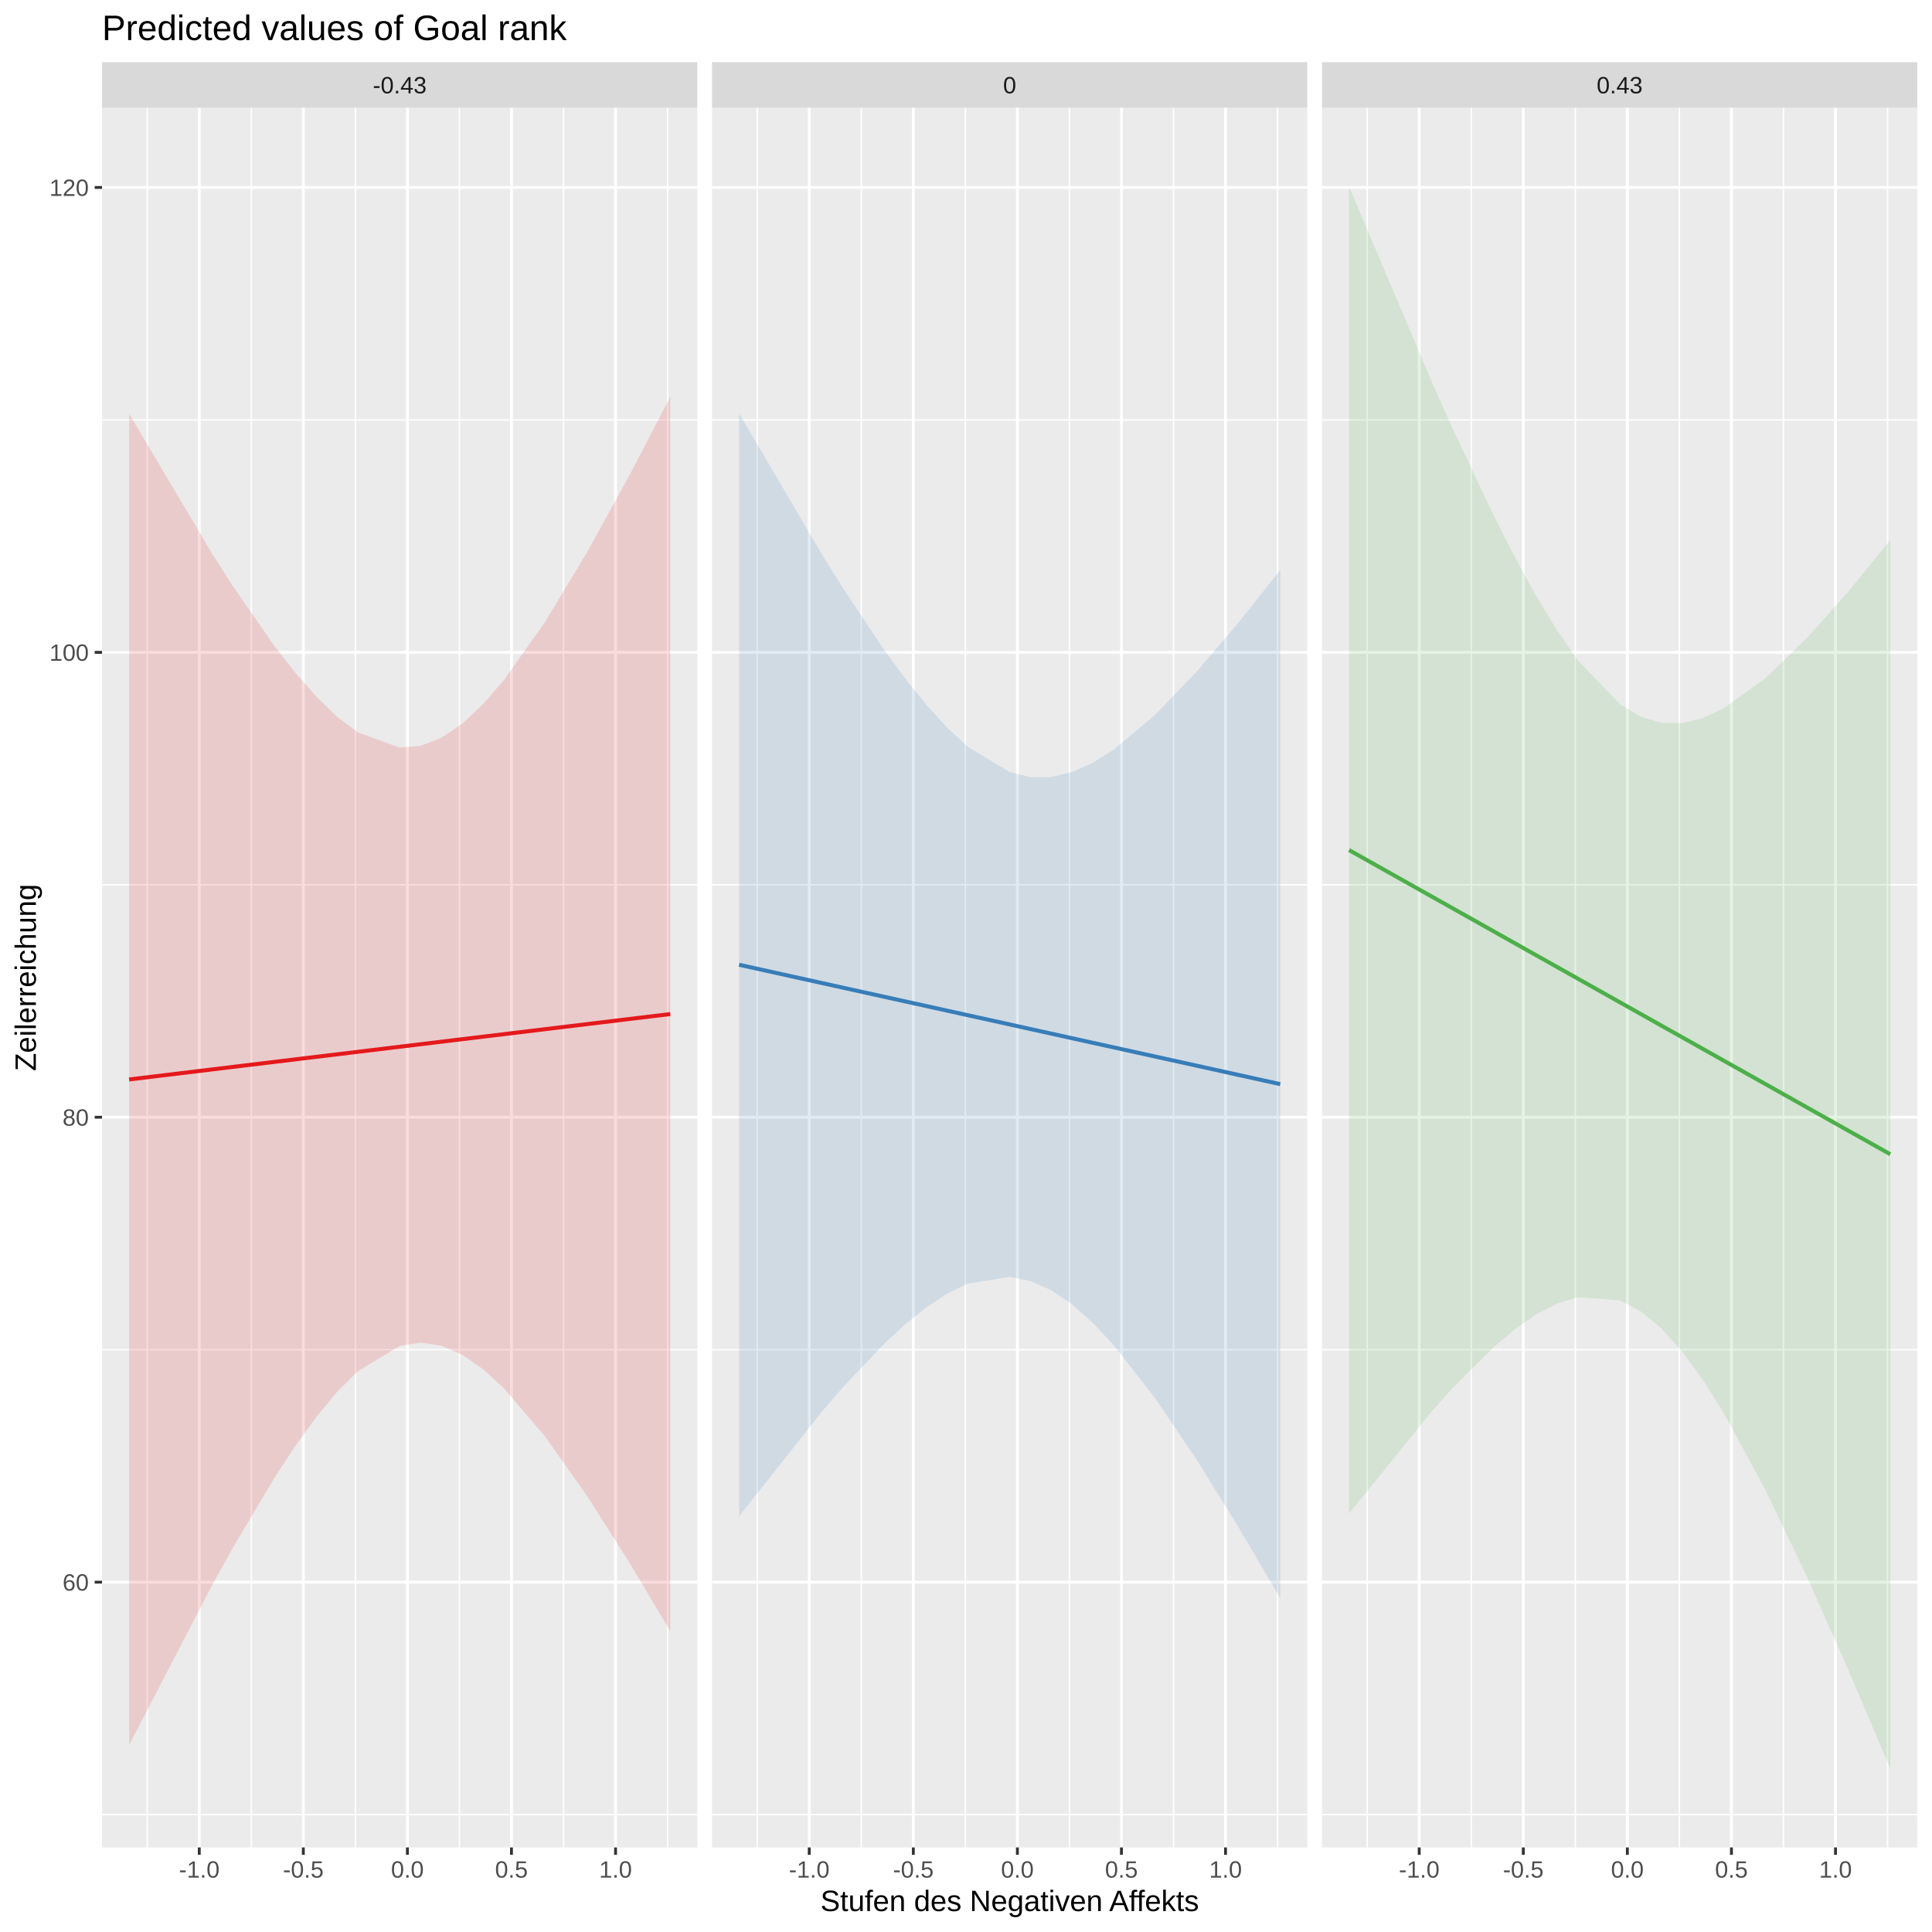
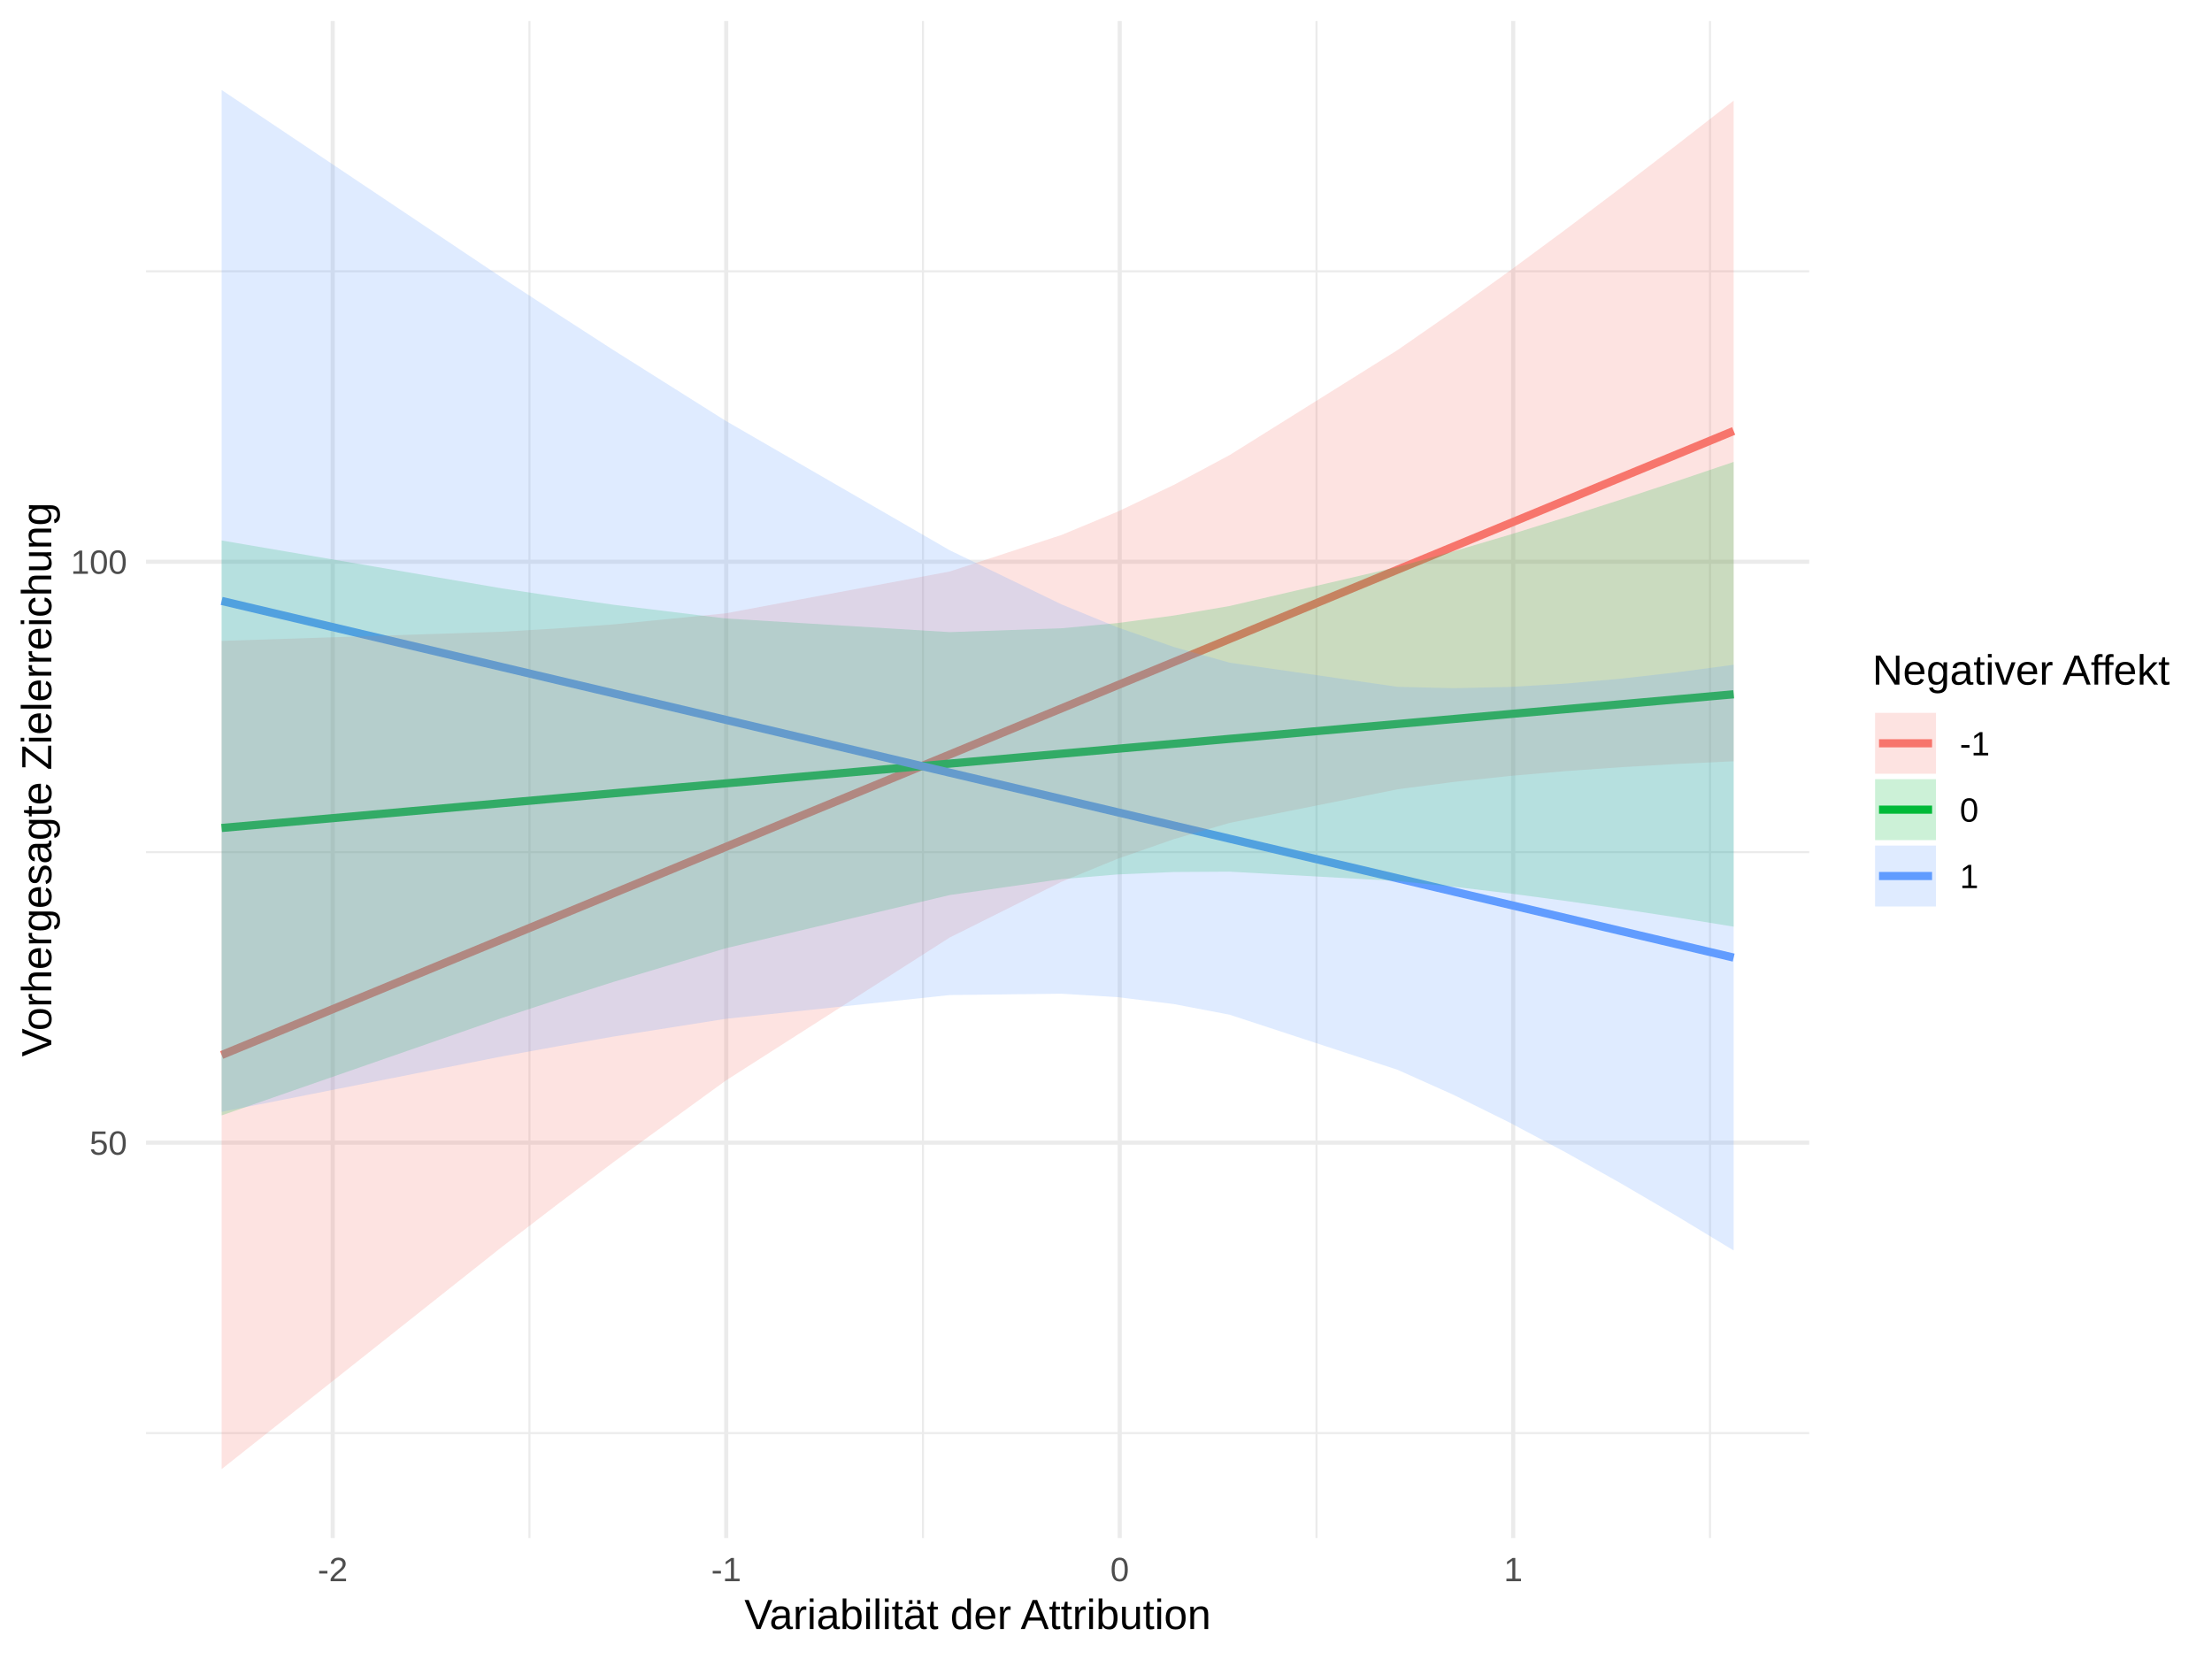
- <svg xmlns="http://www.w3.org/2000/svg" class="svglite" width="720.00pt" height="720.00pt" viewBox="0 0 720.00 720.00">
+ <svg xmlns="http://www.w3.org/2000/svg" class="svglite" width="576.00pt" height="432.00pt" viewBox="0 0 576.00 432.00">
  <defs>
    <style type="text/css">
    .svglite line, .svglite polyline, .svglite polygon, .svglite path, .svglite rect, .svglite circle {
      fill: none;
      stroke: #000000;
      stroke-linecap: round;
      stroke-linejoin: round;
      stroke-miterlimit: 10.00;
    }
    .svglite text {
      white-space: pre;
    }
  </style>
  </defs>
  <rect width="100%" height="100%" style="stroke: none; fill: #FFFFFF;" />
  <defs>
-     <clipPath id="cpMC4wMHw3MjAuMDB8MC4wMHw3MjAuMDA=">
-       <rect x="0.00" y="0.00" width="720.00" height="720.00" />
+     <clipPath id="cpMC4wMHw1NzYuMDB8MC4wMHw0MzIuMDA=">
+       <rect x="0.00" y="0.00" width="576.00" height="432.00" />
    </clipPath>
  </defs>
-   <g clip-path="url(#cpMC4wMHw3MjAuMDB8MC4wMHw3MjAuMDA=)">
-     <rect x="0.00" y="0.00" width="720.00" height="720.00" style="stroke-width: 1.07; stroke: #FFFFFF; fill: #FFFFFF;" />
-   </g>
+   <g clip-path="url(#cpMC4wMHw1NzYuMDB8MC4wMHw0MzIuMDA=)">
+ </g>
  <defs>
-     <clipPath id="cpMzguMDN8MjU5Ljg4fDQwLjA5fDY4OC41MA==">
-       <rect x="38.03" y="40.09" width="221.84" height="648.41" />
+     <clipPath id="cpMzguMDN8NDcxLjEyfDUuNDh8NDAwLjUw">
+       <rect x="38.03" y="5.48" width="433.09" height="395.02" />
    </clipPath>
  </defs>
-   <g clip-path="url(#cpMzguMDN8MjU5Ljg4fDQwLjA5fDY4OC41MA==)">
-     <rect x="38.03" y="40.09" width="221.84" height="648.41" style="stroke-width: 1.07; stroke: none; fill: #EBEBEB;" />
-     <polyline points="38.03,676.24 259.88,676.24 " style="stroke-width: 0.53; stroke: #FFFFFF; stroke-linecap: butt;" />
-     <polyline points="38.03,502.99 259.88,502.99 " style="stroke-width: 0.53; stroke: #FFFFFF; stroke-linecap: butt;" />
-     <polyline points="38.03,329.74 259.88,329.74 " style="stroke-width: 0.53; stroke: #FFFFFF; stroke-linecap: butt;" />
-     <polyline points="38.03,156.49 259.88,156.49 " style="stroke-width: 0.53; stroke: #FFFFFF; stroke-linecap: butt;" />
-     <polyline points="54.87,688.50 54.87,40.09 " style="stroke-width: 0.53; stroke: #FFFFFF; stroke-linecap: butt;" />
-     <polyline points="93.65,688.50 93.65,40.09 " style="stroke-width: 0.53; stroke: #FFFFFF; stroke-linecap: butt;" />
-     <polyline points="132.44,688.50 132.44,40.09 " style="stroke-width: 0.53; stroke: #FFFFFF; stroke-linecap: butt;" />
-     <polyline points="171.22,688.50 171.22,40.09 " style="stroke-width: 0.53; stroke: #FFFFFF; stroke-linecap: butt;" />
-     <polyline points="210.00,688.50 210.00,40.09 " style="stroke-width: 0.53; stroke: #FFFFFF; stroke-linecap: butt;" />
-     <polyline points="248.79,688.50 248.79,40.09 " style="stroke-width: 0.53; stroke: #FFFFFF; stroke-linecap: butt;" />
-     <polyline points="38.03,589.62 259.88,589.62 " style="stroke-width: 1.07; stroke: #FFFFFF; stroke-linecap: butt;" />
-     <polyline points="38.03,416.36 259.88,416.36 " style="stroke-width: 1.07; stroke: #FFFFFF; stroke-linecap: butt;" />
-     <polyline points="38.03,243.11 259.88,243.11 " style="stroke-width: 1.07; stroke: #FFFFFF; stroke-linecap: butt;" />
-     <polyline points="38.03,69.86 259.88,69.86 " style="stroke-width: 1.07; stroke: #FFFFFF; stroke-linecap: butt;" />
-     <polyline points="74.26,688.50 74.26,40.09 " style="stroke-width: 1.07; stroke: #FFFFFF; stroke-linecap: butt;" />
-     <polyline points="113.04,688.50 113.04,40.09 " style="stroke-width: 1.07; stroke: #FFFFFF; stroke-linecap: butt;" />
-     <polyline points="151.83,688.50 151.83,40.09 " style="stroke-width: 1.07; stroke: #FFFFFF; stroke-linecap: butt;" />
-     <polyline points="190.61,688.50 190.61,40.09 " style="stroke-width: 1.07; stroke: #FFFFFF; stroke-linecap: butt;" />
-     <polyline points="229.40,688.50 229.40,40.09 " style="stroke-width: 1.07; stroke: #FFFFFF; stroke-linecap: butt;" />
-     <polyline points="48.12,402.28 79.14,398.53 86.90,397.59 102.41,395.72 110.17,394.78 117.93,393.84 125.68,392.91 133.44,391.97 148.96,390.09 156.71,389.16 164.47,388.22 172.23,387.28 179.98,386.34 187.74,385.41 203.25,383.53 218.77,381.66 234.28,379.78 249.79,377.91 " style="stroke-width: 1.49; stroke: #E41A1C; stroke-linecap: butt;" />
-     <polygon points="48.12,154.22 79.14,206.47 86.90,218.57 102.41,240.91 110.17,250.84 117.93,259.67 125.68,267.15 133.44,272.98 148.96,278.58 156.71,277.95 164.47,274.95 172.23,269.71 179.98,262.46 187.74,253.50 203.25,231.56 218.77,205.83 234.28,177.67 249.79,147.89 249.79,607.92 234.28,581.90 218.77,557.48 203.25,535.51 187.74,517.32 179.98,510.23 172.23,504.86 164.47,501.49 156.71,500.37 148.96,501.60 133.44,510.96 125.68,518.66 117.93,528.01 110.17,538.72 102.41,550.53 86.90,576.62 79.14,590.59 48.12,650.34 " style="stroke-width: 0.00; stroke: none; stroke-linecap: butt; fill: #E41A1C; fill-opacity: 0.15;" />
-     <polyline points="48.12,154.22 79.14,206.47 86.90,218.57 102.41,240.91 110.17,250.84 117.93,259.67 125.68,267.15 133.44,272.98 148.96,278.58 156.71,277.95 164.47,274.95 172.23,269.71 179.98,262.46 187.74,253.50 203.25,231.56 218.77,205.83 234.28,177.67 249.79,147.89 " style="stroke-width: 1.07; stroke: none; stroke-linecap: butt;" />
-     <polyline points="249.79,607.92 234.28,581.90 218.77,557.48 203.25,535.51 187.74,517.32 179.98,510.23 172.23,504.86 164.47,501.49 156.71,500.37 148.96,501.60 133.44,510.96 125.68,518.66 117.93,528.01 110.17,538.72 102.41,550.53 86.90,576.62 79.14,590.59 48.12,650.34 " style="stroke-width: 1.07; stroke: none; stroke-linecap: butt;" />
+   <g clip-path="url(#cpMzguMDN8NDcxLjEyfDUuNDh8NDAwLjUw)">
+     <polyline points="38.03,373.17 471.12,373.17 " style="stroke-width: 0.53; stroke: #EBEBEB; stroke-linecap: butt;" />
+     <polyline points="38.03,221.90 471.12,221.90 " style="stroke-width: 0.53; stroke: #EBEBEB; stroke-linecap: butt;" />
+     <polyline points="38.03,70.64 471.12,70.64 " style="stroke-width: 0.53; stroke: #EBEBEB; stroke-linecap: butt;" />
+     <polyline points="137.87,400.50 137.87,5.48 " style="stroke-width: 0.53; stroke: #EBEBEB; stroke-linecap: butt;" />
+     <polyline points="240.34,400.50 240.34,5.48 " style="stroke-width: 0.53; stroke: #EBEBEB; stroke-linecap: butt;" />
+     <polyline points="342.81,400.50 342.81,5.48 " style="stroke-width: 0.53; stroke: #EBEBEB; stroke-linecap: butt;" />
+     <polyline points="445.28,400.50 445.28,5.48 " style="stroke-width: 0.53; stroke: #EBEBEB; stroke-linecap: butt;" />
+     <polyline points="38.03,297.54 471.12,297.54 " style="stroke-width: 1.07; stroke: #EBEBEB; stroke-linecap: butt;" />
+     <polyline points="38.03,146.27 471.12,146.27 " style="stroke-width: 1.07; stroke: #EBEBEB; stroke-linecap: butt;" />
+     <polyline points="86.64,400.50 86.64,5.48 " style="stroke-width: 1.07; stroke: #EBEBEB; stroke-linecap: butt;" />
+     <polyline points="189.11,400.50 189.11,5.48 " style="stroke-width: 1.07; stroke: #EBEBEB; stroke-linecap: butt;" />
+     <polyline points="291.57,400.50 291.57,5.48 " style="stroke-width: 1.07; stroke: #EBEBEB; stroke-linecap: butt;" />
+     <polyline points="394.04,400.50 394.04,5.48 " style="stroke-width: 1.07; stroke: #EBEBEB; stroke-linecap: butt;" />
+     <polyline points="57.72,274.72 130.63,244.63 145.21,238.61 159.79,232.59 188.96,220.55 247.29,196.48 276.45,184.44 291.03,178.42 305.62,172.40 320.20,166.38 363.94,148.33 378.53,142.31 393.11,136.29 407.69,130.27 422.27,124.25 436.86,118.24 451.44,112.22 " style="stroke-width: 2.13; stroke: #F8766D; stroke-linecap: butt;" />
+     <polyline points="57.72,215.60 130.63,209.15 145.21,207.86 159.79,206.57 188.96,203.99 247.29,198.84 276.45,196.26 291.03,194.97 305.62,193.68 320.20,192.39 363.94,188.52 378.53,187.23 393.11,185.94 407.69,184.66 422.27,183.37 436.86,182.08 451.44,180.79 " style="stroke-width: 2.13; stroke: #00BA38; stroke-linecap: butt;" />
+     <polyline points="57.72,156.48 130.63,173.68 145.21,177.12 159.79,180.56 188.96,187.44 247.29,201.20 276.45,208.08 291.03,211.52 305.62,214.96 320.20,218.40 363.94,228.72 378.53,232.16 393.11,235.60 407.69,239.04 422.27,242.48 436.86,245.92 451.44,249.36 " style="stroke-width: 2.13; stroke: #619CFF; stroke-linecap: butt;" />
+     <polygon points="57.72,166.89 130.63,164.50 145.21,163.64 159.79,162.59 188.96,159.71 247.29,148.82 276.45,139.29 291.03,133.23 305.62,126.28 320.20,118.50 363.94,91.14 378.53,81.01 393.11,70.53 407.69,59.75 422.27,48.75 436.86,37.55 451.44,26.20 451.44,198.23 436.86,198.92 422.27,199.76 407.69,200.79 393.11,202.06 378.53,203.61 363.94,205.52 320.20,214.27 305.62,218.53 291.03,223.62 276.45,229.59 247.29,244.13 188.96,281.40 159.79,302.59 145.21,313.57 130.63,324.75 57.72,382.55 " style="stroke-width: 0.00; stroke: none; stroke-linecap: butt; fill: #F8766D; fill-opacity: 0.20;" />
+     <polyline points="57.72,166.89 130.63,164.50 145.21,163.64 159.79,162.59 188.96,159.71 247.29,148.82 276.45,139.29 291.03,133.23 305.62,126.28 320.20,118.50 363.94,91.14 378.53,81.01 393.11,70.53 407.69,59.75 422.27,48.75 436.86,37.55 451.44,26.20 " style="stroke-width: 1.07; stroke: none; stroke-linecap: butt;" />
+     <polyline points="451.44,198.23 436.86,198.92 422.27,199.76 407.69,200.79 393.11,202.06 378.53,203.61 363.94,205.52 320.20,214.27 305.62,218.53 291.03,223.62 276.45,229.59 247.29,244.13 188.96,281.40 159.79,302.59 145.21,313.57 130.63,324.75 57.72,382.55 " style="stroke-width: 1.07; stroke: none; stroke-linecap: butt;" />
+     <polygon points="57.72,140.74 130.63,153.20 145.21,155.41 159.79,157.48 188.96,161.05 247.29,164.60 276.45,163.60 291.03,162.24 305.62,160.29 320.20,157.80 363.94,147.63 378.53,143.55 393.11,139.24 407.69,134.71 422.27,130.03 436.86,125.21 451.44,120.28 451.44,241.30 436.86,238.94 422.27,236.70 407.69,234.60 393.11,232.65 378.53,230.91 363.94,229.42 320.20,226.98 305.62,227.07 291.03,227.70 276.45,228.92 247.29,233.07 188.96,246.93 159.79,255.67 145.21,260.31 130.63,265.10 57.72,290.45 " style="stroke-width: 0.00; stroke: none; stroke-linecap: butt; fill: #00BA38; fill-opacity: 0.20;" />
+     <polyline points="57.72,140.74 130.63,153.20 145.21,155.41 159.79,157.48 188.96,161.05 247.29,164.60 276.45,163.60 291.03,162.24 305.62,160.29 320.20,157.80 363.94,147.63 378.53,143.55 393.11,139.24 407.69,134.71 422.27,130.03 436.86,125.21 451.44,120.28 " style="stroke-width: 1.07; stroke: none; stroke-linecap: butt;" />
+     <polyline points="451.44,241.30 436.86,238.94 422.27,236.70 407.69,234.60 393.11,232.65 378.53,230.91 363.94,229.42 320.20,226.98 305.62,227.07 291.03,227.70 276.45,228.92 247.29,233.07 188.96,246.93 159.79,255.67 145.21,260.31 130.63,265.10 57.72,290.45 " style="stroke-width: 1.07; stroke: none; stroke-linecap: butt;" />
+     <polygon points="57.72,23.44 130.63,72.25 145.21,81.78 159.79,91.20 188.96,109.58 247.29,143.28 276.45,157.40 291.03,163.37 305.62,168.46 320.20,172.56 363.94,178.85 378.53,179.20 393.11,178.88 407.69,178.01 422.27,176.70 436.86,175.04 451.44,173.10 451.44,325.62 436.86,316.80 422.27,308.26 407.69,300.07 393.11,292.32 378.53,285.11 363.94,278.58 320.20,264.23 305.62,261.45 291.03,259.66 276.45,258.76 247.29,259.11 188.96,265.30 159.79,269.91 145.21,272.45 130.63,275.10 57.72,289.52 " style="stroke-width: 0.00; stroke: none; stroke-linecap: butt; fill: #619CFF; fill-opacity: 0.20;" />
+     <polyline points="57.72,23.44 130.63,72.25 145.21,81.78 159.79,91.20 188.96,109.58 247.29,143.28 276.45,157.40 291.03,163.37 305.62,168.46 320.20,172.56 363.94,178.85 378.53,179.20 393.11,178.88 407.69,178.01 422.27,176.70 436.86,175.04 451.44,173.10 " style="stroke-width: 1.07; stroke: none; stroke-linecap: butt;" />
+     <polyline points="451.44,325.62 436.86,316.80 422.27,308.26 407.69,300.07 393.11,292.32 378.53,285.11 363.94,278.58 320.20,264.23 305.62,261.45 291.03,259.66 276.45,258.76 247.29,259.11 188.96,265.30 159.79,269.91 145.21,272.45 130.63,275.10 57.72,289.52 " style="stroke-width: 1.07; stroke: none; stroke-linecap: butt;" />
  </g>
-   <g clip-path="url(#cpMC4wMHw3MjAuMDB8MC4wMHw3MjAuMDA=)">
- </g>
-   <defs>
-     <clipPath id="cpMjY1LjM2fDQ4Ny4yMHw0MC4wOXw2ODguNTA=">
-       <rect x="265.36" y="40.09" width="221.84" height="648.41" />
-     </clipPath>
-   </defs>
-   <g clip-path="url(#cpMjY1LjM2fDQ4Ny4yMHw0MC4wOXw2ODguNTA=)">
-     <rect x="265.36" y="40.09" width="221.84" height="648.41" style="stroke-width: 1.07; stroke: none; fill: #EBEBEB;" />
-     <polyline points="265.36,676.24 487.20,676.24 " style="stroke-width: 0.53; stroke: #FFFFFF; stroke-linecap: butt;" />
-     <polyline points="265.36,502.99 487.20,502.99 " style="stroke-width: 0.53; stroke: #FFFFFF; stroke-linecap: butt;" />
-     <polyline points="265.36,329.74 487.20,329.74 " style="stroke-width: 0.53; stroke: #FFFFFF; stroke-linecap: butt;" />
-     <polyline points="265.36,156.49 487.20,156.49 " style="stroke-width: 0.53; stroke: #FFFFFF; stroke-linecap: butt;" />
-     <polyline points="282.19,688.50 282.19,40.09 " style="stroke-width: 0.53; stroke: #FFFFFF; stroke-linecap: butt;" />
-     <polyline points="320.97,688.50 320.97,40.09 " style="stroke-width: 0.53; stroke: #FFFFFF; stroke-linecap: butt;" />
-     <polyline points="359.76,688.50 359.76,40.09 " style="stroke-width: 0.53; stroke: #FFFFFF; stroke-linecap: butt;" />
-     <polyline points="398.54,688.50 398.54,40.09 " style="stroke-width: 0.53; stroke: #FFFFFF; stroke-linecap: butt;" />
-     <polyline points="437.33,688.50 437.33,40.09 " style="stroke-width: 0.53; stroke: #FFFFFF; stroke-linecap: butt;" />
-     <polyline points="476.11,688.50 476.11,40.09 " style="stroke-width: 0.53; stroke: #FFFFFF; stroke-linecap: butt;" />
-     <polyline points="265.36,589.62 487.20,589.62 " style="stroke-width: 1.07; stroke: #FFFFFF; stroke-linecap: butt;" />
-     <polyline points="265.36,416.36 487.20,416.36 " style="stroke-width: 1.07; stroke: #FFFFFF; stroke-linecap: butt;" />
-     <polyline points="265.36,243.11 487.20,243.11 " style="stroke-width: 1.07; stroke: #FFFFFF; stroke-linecap: butt;" />
-     <polyline points="265.36,69.86 487.20,69.86 " style="stroke-width: 1.07; stroke: #FFFFFF; stroke-linecap: butt;" />
-     <polyline points="301.58,688.50 301.58,40.09 " style="stroke-width: 1.07; stroke: #FFFFFF; stroke-linecap: butt;" />
-     <polyline points="340.37,688.50 340.37,40.09 " style="stroke-width: 1.07; stroke: #FFFFFF; stroke-linecap: butt;" />
-     <polyline points="379.15,688.50 379.15,40.09 " style="stroke-width: 1.07; stroke: #FFFFFF; stroke-linecap: butt;" />
-     <polyline points="417.93,688.50 417.93,40.09 " style="stroke-width: 1.07; stroke: #FFFFFF; stroke-linecap: butt;" />
-     <polyline points="456.72,688.50 456.72,40.09 " style="stroke-width: 1.07; stroke: #FFFFFF; stroke-linecap: butt;" />
-     <polyline points="275.44,359.54 306.47,366.39 314.22,368.10 329.74,371.52 337.49,373.23 345.25,374.94 353.01,376.65 360.76,378.36 376.28,381.78 384.03,383.50 391.79,385.21 399.55,386.92 407.30,388.63 415.06,390.34 430.57,393.76 446.09,397.18 461.60,400.61 477.11,404.03 " style="stroke-width: 1.49; stroke: #377EB8; stroke-linecap: butt;" />
-     <polygon points="275.44,154.03 306.47,206.90 314.22,219.29 329.74,242.51 337.49,253.07 345.25,262.71 353.01,271.23 360.76,278.38 376.28,287.73 384.03,289.60 391.79,289.57 399.55,287.71 407.30,284.24 415.06,279.36 430.57,266.32 446.09,250.15 461.60,231.96 477.11,212.41 477.11,595.65 461.60,569.26 446.09,544.21 430.57,521.21 415.06,501.32 407.30,493.02 399.55,486.12 391.79,480.85 384.03,477.39 376.28,475.84 360.76,478.34 353.01,482.07 345.25,487.17 337.49,493.39 329.74,500.53 314.22,516.90 306.47,525.87 275.44,565.05 " style="stroke-width: 0.00; stroke: none; stroke-linecap: butt; fill: #377EB8; fill-opacity: 0.15;" />
-     <polyline points="275.44,154.03 306.47,206.90 314.22,219.29 329.74,242.51 337.49,253.07 345.25,262.71 353.01,271.23 360.76,278.38 376.28,287.73 384.03,289.60 391.79,289.57 399.55,287.71 407.30,284.24 415.06,279.36 430.57,266.32 446.09,250.15 461.60,231.96 477.11,212.41 " style="stroke-width: 1.07; stroke: none; stroke-linecap: butt;" />
-     <polyline points="477.11,595.65 461.60,569.26 446.09,544.21 430.57,521.21 415.06,501.32 407.30,493.02 399.55,486.12 391.79,480.85 384.03,477.39 376.28,475.84 360.76,478.34 353.01,482.07 345.25,487.17 337.49,493.39 329.74,500.53 314.22,516.90 306.47,525.87 275.44,565.05 " style="stroke-width: 1.07; stroke: none; stroke-linecap: butt;" />
-   </g>
-   <g clip-path="url(#cpMC4wMHw3MjAuMDB8MC4wMHw3MjAuMDA=)">
- </g>
-   <defs>
-     <clipPath id="cpNDkyLjY4fDcxNC41Mnw0MC4wOXw2ODguNTA=">
-       <rect x="492.68" y="40.09" width="221.84" height="648.41" />
-     </clipPath>
-   </defs>
-   <g clip-path="url(#cpNDkyLjY4fDcxNC41Mnw0MC4wOXw2ODguNTA=)">
-     <rect x="492.68" y="40.09" width="221.84" height="648.41" style="stroke-width: 1.07; stroke: none; fill: #EBEBEB;" />
-     <polyline points="492.68,676.24 714.52,676.24 " style="stroke-width: 0.53; stroke: #FFFFFF; stroke-linecap: butt;" />
-     <polyline points="492.68,502.99 714.52,502.99 " style="stroke-width: 0.53; stroke: #FFFFFF; stroke-linecap: butt;" />
-     <polyline points="492.68,329.74 714.52,329.74 " style="stroke-width: 0.53; stroke: #FFFFFF; stroke-linecap: butt;" />
-     <polyline points="492.68,156.49 714.52,156.49 " style="stroke-width: 0.53; stroke: #FFFFFF; stroke-linecap: butt;" />
-     <polyline points="509.51,688.50 509.51,40.09 " style="stroke-width: 0.53; stroke: #FFFFFF; stroke-linecap: butt;" />
-     <polyline points="548.30,688.50 548.30,40.09 " style="stroke-width: 0.53; stroke: #FFFFFF; stroke-linecap: butt;" />
-     <polyline points="587.08,688.50 587.08,40.09 " style="stroke-width: 0.53; stroke: #FFFFFF; stroke-linecap: butt;" />
-     <polyline points="625.86,688.50 625.86,40.09 " style="stroke-width: 0.53; stroke: #FFFFFF; stroke-linecap: butt;" />
-     <polyline points="664.65,688.50 664.65,40.09 " style="stroke-width: 0.53; stroke: #FFFFFF; stroke-linecap: butt;" />
-     <polyline points="703.43,688.50 703.43,40.09 " style="stroke-width: 0.53; stroke: #FFFFFF; stroke-linecap: butt;" />
-     <polyline points="492.68,589.62 714.52,589.62 " style="stroke-width: 1.07; stroke: #FFFFFF; stroke-linecap: butt;" />
-     <polyline points="492.68,416.36 714.52,416.36 " style="stroke-width: 1.07; stroke: #FFFFFF; stroke-linecap: butt;" />
-     <polyline points="492.68,243.11 714.52,243.11 " style="stroke-width: 1.07; stroke: #FFFFFF; stroke-linecap: butt;" />
-     <polyline points="492.68,69.86 714.52,69.86 " style="stroke-width: 1.07; stroke: #FFFFFF; stroke-linecap: butt;" />
-     <polyline points="528.90,688.50 528.90,40.09 " style="stroke-width: 1.07; stroke: #FFFFFF; stroke-linecap: butt;" />
-     <polyline points="567.69,688.50 567.69,40.09 " style="stroke-width: 1.07; stroke: #FFFFFF; stroke-linecap: butt;" />
-     <polyline points="606.47,688.50 606.47,40.09 " style="stroke-width: 1.07; stroke: #FFFFFF; stroke-linecap: butt;" />
-     <polyline points="645.26,688.50 645.26,40.09 " style="stroke-width: 1.07; stroke: #FFFFFF; stroke-linecap: butt;" />
-     <polyline points="684.04,688.50 684.04,40.09 " style="stroke-width: 1.07; stroke: #FFFFFF; stroke-linecap: butt;" />
-     <polyline points="502.76,316.80 533.79,334.24 541.55,338.60 557.06,347.32 564.82,351.68 572.57,356.04 580.33,360.40 588.09,364.76 603.60,373.48 611.36,377.84 619.11,382.20 626.87,386.55 634.63,390.91 642.38,395.27 657.90,403.99 673.41,412.71 688.92,421.43 704.44,430.15 " style="stroke-width: 1.49; stroke: #4DAF4A; stroke-linecap: butt;" />
-     <polygon points="502.76,69.57 533.79,142.78 541.55,160.12 557.06,192.96 564.82,208.16 572.57,222.25 580.33,235.01 588.09,246.13 603.60,262.35 611.36,267.04 619.11,269.37 626.87,269.48 634.63,267.59 642.38,263.98 657.90,252.76 673.41,237.76 688.92,220.32 704.44,201.27 704.44,659.03 688.92,622.54 673.41,587.66 657.90,555.23 642.38,526.57 634.63,514.24 626.87,503.63 619.11,495.02 611.36,488.63 603.60,484.60 588.09,483.39 580.33,485.79 572.57,489.82 564.82,495.20 557.06,501.67 541.55,517.08 533.79,525.70 502.76,564.04 " style="stroke-width: 0.00; stroke: none; stroke-linecap: butt; fill: #4DAF4A; fill-opacity: 0.15;" />
-     <polyline points="502.76,69.57 533.79,142.78 541.55,160.12 557.06,192.96 564.82,208.16 572.57,222.25 580.33,235.01 588.09,246.13 603.60,262.35 611.36,267.04 619.11,269.37 626.87,269.48 634.63,267.59 642.38,263.98 657.90,252.76 673.41,237.76 688.92,220.32 704.44,201.27 " style="stroke-width: 1.07; stroke: none; stroke-linecap: butt;" />
-     <polyline points="704.44,659.03 688.92,622.54 673.41,587.66 657.90,555.23 642.38,526.57 634.63,514.24 626.87,503.63 619.11,495.02 611.36,488.63 603.60,484.60 588.09,483.39 580.33,485.79 572.57,489.82 564.82,495.20 557.06,501.67 541.55,517.08 533.79,525.70 502.76,564.04 " style="stroke-width: 1.07; stroke: none; stroke-linecap: butt;" />
-   </g>
-   <g clip-path="url(#cpMC4wMHw3MjAuMDB8MC4wMHw3MjAuMDA=)">
- </g>
-   <defs>
-     <clipPath id="cpMzguMDN8MjU5Ljg4fDIzLjE4fDQwLjA5">
-       <rect x="38.03" y="23.18" width="221.84" height="16.92" />
-     </clipPath>
-   </defs>
-   <g clip-path="url(#cpMzguMDN8MjU5Ljg4fDIzLjE4fDQwLjA5)">
-     <rect x="38.03" y="23.18" width="221.84" height="16.92" style="stroke-width: 1.07; stroke: none; fill: #D9D9D9;" />
-     <text x="148.96" y="34.79" text-anchor="middle" style="font-size: 8.80px;fill: #1A1A1A; font-family: &quot;Arial&quot;;" textLength="20.07px" lengthAdjust="spacingAndGlyphs">-0.43</text>
-   </g>
-   <g clip-path="url(#cpMC4wMHw3MjAuMDB8MC4wMHw3MjAuMDA=)">
- </g>
-   <defs>
-     <clipPath id="cpMjY1LjM2fDQ4Ny4yMHwyMy4xOHw0MC4wOQ==">
-       <rect x="265.36" y="23.18" width="221.84" height="16.92" />
-     </clipPath>
-   </defs>
-   <g clip-path="url(#cpMjY1LjM2fDQ4Ny4yMHwyMy4xOHw0MC4wOQ==)">
-     <rect x="265.36" y="23.18" width="221.84" height="16.92" style="stroke-width: 1.07; stroke: none; fill: #D9D9D9;" />
-     <text x="376.28" y="34.79" text-anchor="middle" style="font-size: 8.80px;fill: #1A1A1A; font-family: &quot;Arial&quot;;" textLength="4.90px" lengthAdjust="spacingAndGlyphs">0</text>
-   </g>
-   <g clip-path="url(#cpMC4wMHw3MjAuMDB8MC4wMHw3MjAuMDA=)">
- </g>
-   <defs>
-     <clipPath id="cpNDkyLjY4fDcxNC41MnwyMy4xOHw0MC4wOQ==">
-       <rect x="492.68" y="23.18" width="221.84" height="16.92" />
-     </clipPath>
-   </defs>
-   <g clip-path="url(#cpNDkyLjY4fDcxNC41MnwyMy4xOHw0MC4wOQ==)">
-     <rect x="492.68" y="23.18" width="221.84" height="16.92" style="stroke-width: 1.07; stroke: none; fill: #D9D9D9;" />
-     <text x="603.60" y="34.79" text-anchor="middle" style="font-size: 8.80px;fill: #1A1A1A; font-family: &quot;Arial&quot;;" textLength="17.14px" lengthAdjust="spacingAndGlyphs">0.43</text>
-   </g>
-   <g clip-path="url(#cpMC4wMHw3MjAuMDB8MC4wMHw3MjAuMDA=)">
-     <polyline points="74.26,691.24 74.26,688.50 " style="stroke-width: 1.07; stroke: #333333; stroke-linecap: butt;" />
-     <polyline points="113.04,691.24 113.04,688.50 " style="stroke-width: 1.07; stroke: #333333; stroke-linecap: butt;" />
-     <polyline points="151.83,691.24 151.83,688.50 " style="stroke-width: 1.07; stroke: #333333; stroke-linecap: butt;" />
-     <polyline points="190.61,691.24 190.61,688.50 " style="stroke-width: 1.07; stroke: #333333; stroke-linecap: butt;" />
-     <polyline points="229.40,691.24 229.40,688.50 " style="stroke-width: 1.07; stroke: #333333; stroke-linecap: butt;" />
-     <text x="74.26" y="699.74" text-anchor="middle" style="font-size: 8.80px;fill: #4D4D4D; font-family: &quot;Arial&quot;;" textLength="15.17px" lengthAdjust="spacingAndGlyphs">-1.0</text>
-     <text x="113.04" y="699.74" text-anchor="middle" style="font-size: 8.80px;fill: #4D4D4D; font-family: &quot;Arial&quot;;" textLength="15.17px" lengthAdjust="spacingAndGlyphs">-0.5</text>
-     <text x="151.83" y="699.74" text-anchor="middle" style="font-size: 8.80px;fill: #4D4D4D; font-family: &quot;Arial&quot;;" textLength="12.24px" lengthAdjust="spacingAndGlyphs">0.0</text>
-     <text x="190.61" y="699.74" text-anchor="middle" style="font-size: 8.80px;fill: #4D4D4D; font-family: &quot;Arial&quot;;" textLength="12.24px" lengthAdjust="spacingAndGlyphs">0.5</text>
-     <text x="229.40" y="699.74" text-anchor="middle" style="font-size: 8.80px;fill: #4D4D4D; font-family: &quot;Arial&quot;;" textLength="12.24px" lengthAdjust="spacingAndGlyphs">1.0</text>
-     <polyline points="301.58,691.24 301.58,688.50 " style="stroke-width: 1.07; stroke: #333333; stroke-linecap: butt;" />
-     <polyline points="340.37,691.24 340.37,688.50 " style="stroke-width: 1.07; stroke: #333333; stroke-linecap: butt;" />
-     <polyline points="379.15,691.24 379.15,688.50 " style="stroke-width: 1.07; stroke: #333333; stroke-linecap: butt;" />
-     <polyline points="417.93,691.24 417.93,688.50 " style="stroke-width: 1.07; stroke: #333333; stroke-linecap: butt;" />
-     <polyline points="456.72,691.24 456.72,688.50 " style="stroke-width: 1.07; stroke: #333333; stroke-linecap: butt;" />
-     <text x="301.58" y="699.74" text-anchor="middle" style="font-size: 8.80px;fill: #4D4D4D; font-family: &quot;Arial&quot;;" textLength="15.17px" lengthAdjust="spacingAndGlyphs">-1.0</text>
-     <text x="340.37" y="699.74" text-anchor="middle" style="font-size: 8.80px;fill: #4D4D4D; font-family: &quot;Arial&quot;;" textLength="15.17px" lengthAdjust="spacingAndGlyphs">-0.5</text>
-     <text x="379.15" y="699.74" text-anchor="middle" style="font-size: 8.80px;fill: #4D4D4D; font-family: &quot;Arial&quot;;" textLength="12.24px" lengthAdjust="spacingAndGlyphs">0.0</text>
-     <text x="417.93" y="699.74" text-anchor="middle" style="font-size: 8.80px;fill: #4D4D4D; font-family: &quot;Arial&quot;;" textLength="12.24px" lengthAdjust="spacingAndGlyphs">0.5</text>
-     <text x="456.72" y="699.74" text-anchor="middle" style="font-size: 8.80px;fill: #4D4D4D; font-family: &quot;Arial&quot;;" textLength="12.24px" lengthAdjust="spacingAndGlyphs">1.0</text>
-     <polyline points="528.90,691.24 528.90,688.50 " style="stroke-width: 1.07; stroke: #333333; stroke-linecap: butt;" />
-     <polyline points="567.69,691.24 567.69,688.50 " style="stroke-width: 1.07; stroke: #333333; stroke-linecap: butt;" />
-     <polyline points="606.47,691.24 606.47,688.50 " style="stroke-width: 1.07; stroke: #333333; stroke-linecap: butt;" />
-     <polyline points="645.26,691.24 645.26,688.50 " style="stroke-width: 1.07; stroke: #333333; stroke-linecap: butt;" />
-     <polyline points="684.04,691.24 684.04,688.50 " style="stroke-width: 1.07; stroke: #333333; stroke-linecap: butt;" />
-     <text x="528.90" y="699.74" text-anchor="middle" style="font-size: 8.80px;fill: #4D4D4D; font-family: &quot;Arial&quot;;" textLength="15.17px" lengthAdjust="spacingAndGlyphs">-1.0</text>
-     <text x="567.69" y="699.74" text-anchor="middle" style="font-size: 8.80px;fill: #4D4D4D; font-family: &quot;Arial&quot;;" textLength="15.17px" lengthAdjust="spacingAndGlyphs">-0.5</text>
-     <text x="606.47" y="699.74" text-anchor="middle" style="font-size: 8.80px;fill: #4D4D4D; font-family: &quot;Arial&quot;;" textLength="12.24px" lengthAdjust="spacingAndGlyphs">0.0</text>
-     <text x="645.26" y="699.74" text-anchor="middle" style="font-size: 8.80px;fill: #4D4D4D; font-family: &quot;Arial&quot;;" textLength="12.24px" lengthAdjust="spacingAndGlyphs">0.5</text>
-     <text x="684.04" y="699.74" text-anchor="middle" style="font-size: 8.80px;fill: #4D4D4D; font-family: &quot;Arial&quot;;" textLength="12.24px" lengthAdjust="spacingAndGlyphs">1.0</text>
-     <text x="33.10" y="592.77" text-anchor="end" style="font-size: 8.80px;fill: #4D4D4D; font-family: &quot;Arial&quot;;" textLength="9.79px" lengthAdjust="spacingAndGlyphs">60</text>
-     <text x="33.10" y="419.51" text-anchor="end" style="font-size: 8.80px;fill: #4D4D4D; font-family: &quot;Arial&quot;;" textLength="9.79px" lengthAdjust="spacingAndGlyphs">80</text>
-     <text x="33.10" y="246.26" text-anchor="end" style="font-size: 8.80px;fill: #4D4D4D; font-family: &quot;Arial&quot;;" textLength="14.69px" lengthAdjust="spacingAndGlyphs">100</text>
-     <text x="33.10" y="73.01" text-anchor="end" style="font-size: 8.80px;fill: #4D4D4D; font-family: &quot;Arial&quot;;" textLength="14.69px" lengthAdjust="spacingAndGlyphs">120</text>
-     <polyline points="35.29,589.62 38.03,589.62 " style="stroke-width: 1.07; stroke: #333333; stroke-linecap: butt;" />
-     <polyline points="35.29,416.36 38.03,416.36 " style="stroke-width: 1.07; stroke: #333333; stroke-linecap: butt;" />
-     <polyline points="35.29,243.11 38.03,243.11 " style="stroke-width: 1.07; stroke: #333333; stroke-linecap: butt;" />
-     <polyline points="35.29,69.86 38.03,69.86 " style="stroke-width: 1.07; stroke: #333333; stroke-linecap: butt;" />
-     <text x="376.28" y="712.20" text-anchor="middle" style="font-size: 11.00px; font-family: &quot;Arial&quot;;" textLength="141.11px" lengthAdjust="spacingAndGlyphs">Stufen des Negativen Affekts</text>
-     <text transform="translate(13.36,364.30) rotate(-90)" text-anchor="middle" style="font-size: 11.00px; font-family: &quot;Arial&quot;;" textLength="69.71px" lengthAdjust="spacingAndGlyphs">Zeilerreichung</text>
-     <text x="38.03" y="14.93" style="font-size: 13.20px; font-family: &quot;Arial&quot;;" textLength="173.04px" lengthAdjust="spacingAndGlyphs">Predicted values of Goal rank</text>
+   <g clip-path="url(#cpMC4wMHw1NzYuMDB8MC4wMHw0MzIuMDA=)">
+     <text x="33.10" y="300.69" text-anchor="end" style="font-size: 8.80px;fill: #4D4D4D; font-family: &quot;Arial&quot;;" textLength="9.79px" lengthAdjust="spacingAndGlyphs">50</text>
+     <text x="33.10" y="149.42" text-anchor="end" style="font-size: 8.80px;fill: #4D4D4D; font-family: &quot;Arial&quot;;" textLength="14.69px" lengthAdjust="spacingAndGlyphs">100</text>
+     <text x="86.64" y="411.74" text-anchor="middle" style="font-size: 8.80px;fill: #4D4D4D; font-family: &quot;Arial&quot;;" textLength="7.83px" lengthAdjust="spacingAndGlyphs">-2</text>
+     <text x="189.11" y="411.74" text-anchor="middle" style="font-size: 8.80px;fill: #4D4D4D; font-family: &quot;Arial&quot;;" textLength="7.83px" lengthAdjust="spacingAndGlyphs">-1</text>
+     <text x="291.57" y="411.74" text-anchor="middle" style="font-size: 8.80px;fill: #4D4D4D; font-family: &quot;Arial&quot;;" textLength="4.90px" lengthAdjust="spacingAndGlyphs">0</text>
+     <text x="394.04" y="411.74" text-anchor="middle" style="font-size: 8.80px;fill: #4D4D4D; font-family: &quot;Arial&quot;;" textLength="4.90px" lengthAdjust="spacingAndGlyphs">1</text>
+     <text x="254.58" y="424.20" text-anchor="middle" style="font-size: 11.00px; font-family: &quot;Arial&quot;;" textLength="121.51px" lengthAdjust="spacingAndGlyphs">Variabilität der Attribution</text>
+     <text transform="translate(13.36,202.99) rotate(-90)" text-anchor="middle" style="font-size: 11.00px; font-family: &quot;Arial&quot;;" textLength="144.35px" lengthAdjust="spacingAndGlyphs">Vorhergesagte Zielerreichung</text>
+     <text x="487.56" y="178.27" style="font-size: 11.00px; font-family: &quot;Arial&quot;;" textLength="77.48px" lengthAdjust="spacingAndGlyphs">Negativer Affekt</text>
+     <line x1="489.29" y1="193.55" x2="503.11" y2="193.55" style="stroke-width: 2.13; stroke: #F8766D; stroke-linecap: butt;" />
+     <rect x="488.27" y="185.62" width="15.86" height="15.86" style="stroke-width: 1.07; stroke: none; stroke-linecap: butt; stroke-linejoin: miter; fill: #F8766D; fill-opacity: 0.20;" />
+     <line x1="489.29" y1="210.83" x2="503.11" y2="210.83" style="stroke-width: 2.13; stroke: #00BA38; stroke-linecap: butt;" />
+     <rect x="488.27" y="202.90" width="15.86" height="15.86" style="stroke-width: 1.07; stroke: none; stroke-linecap: butt; stroke-linejoin: miter; fill: #00BA38; fill-opacity: 0.20;" />
+     <line x1="489.29" y1="228.11" x2="503.11" y2="228.11" style="stroke-width: 2.13; stroke: #619CFF; stroke-linecap: butt;" />
+     <rect x="488.27" y="220.18" width="15.86" height="15.86" style="stroke-width: 1.07; stroke: none; stroke-linecap: butt; stroke-linejoin: miter; fill: #619CFF; fill-opacity: 0.20;" />
+     <text x="510.32" y="196.70" style="font-size: 8.80px; font-family: &quot;Arial&quot;;" textLength="7.83px" lengthAdjust="spacingAndGlyphs">-1</text>
+     <text x="510.32" y="213.98" style="font-size: 8.80px; font-family: &quot;Arial&quot;;" textLength="4.90px" lengthAdjust="spacingAndGlyphs">0</text>
+     <text x="510.32" y="231.26" style="font-size: 8.80px; font-family: &quot;Arial&quot;;" textLength="4.90px" lengthAdjust="spacingAndGlyphs">1</text>
  </g>
</svg>
